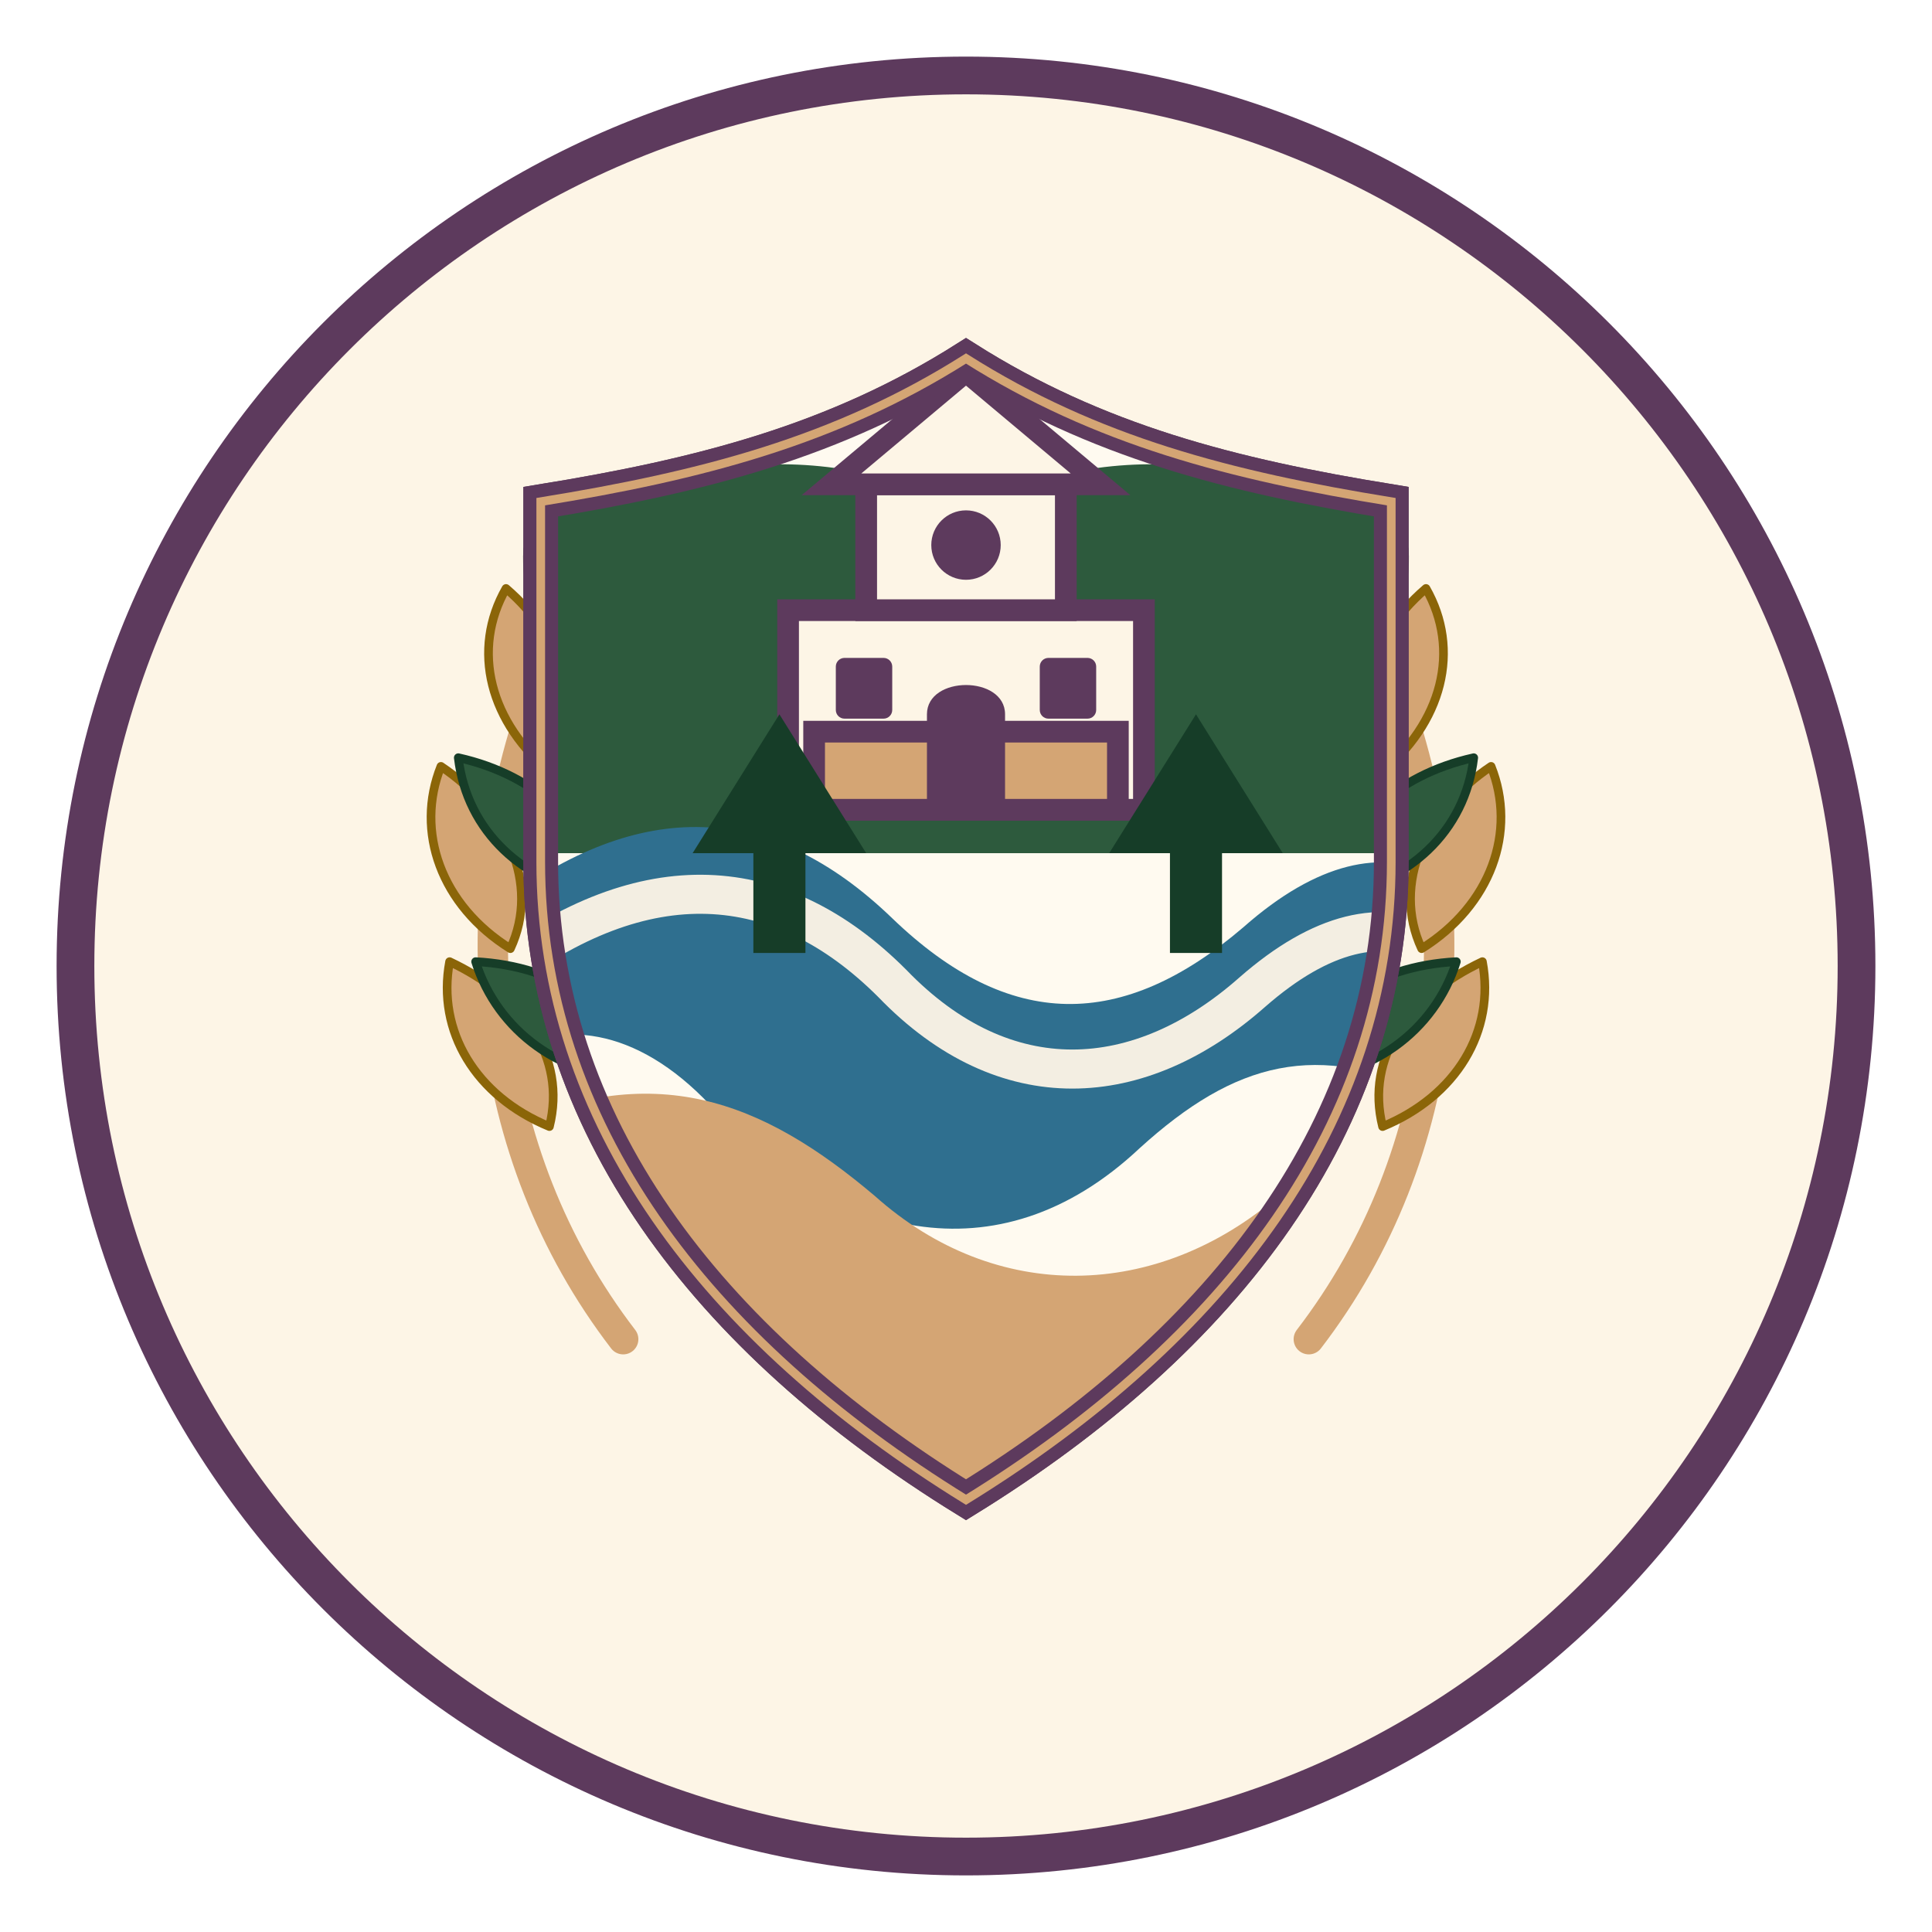
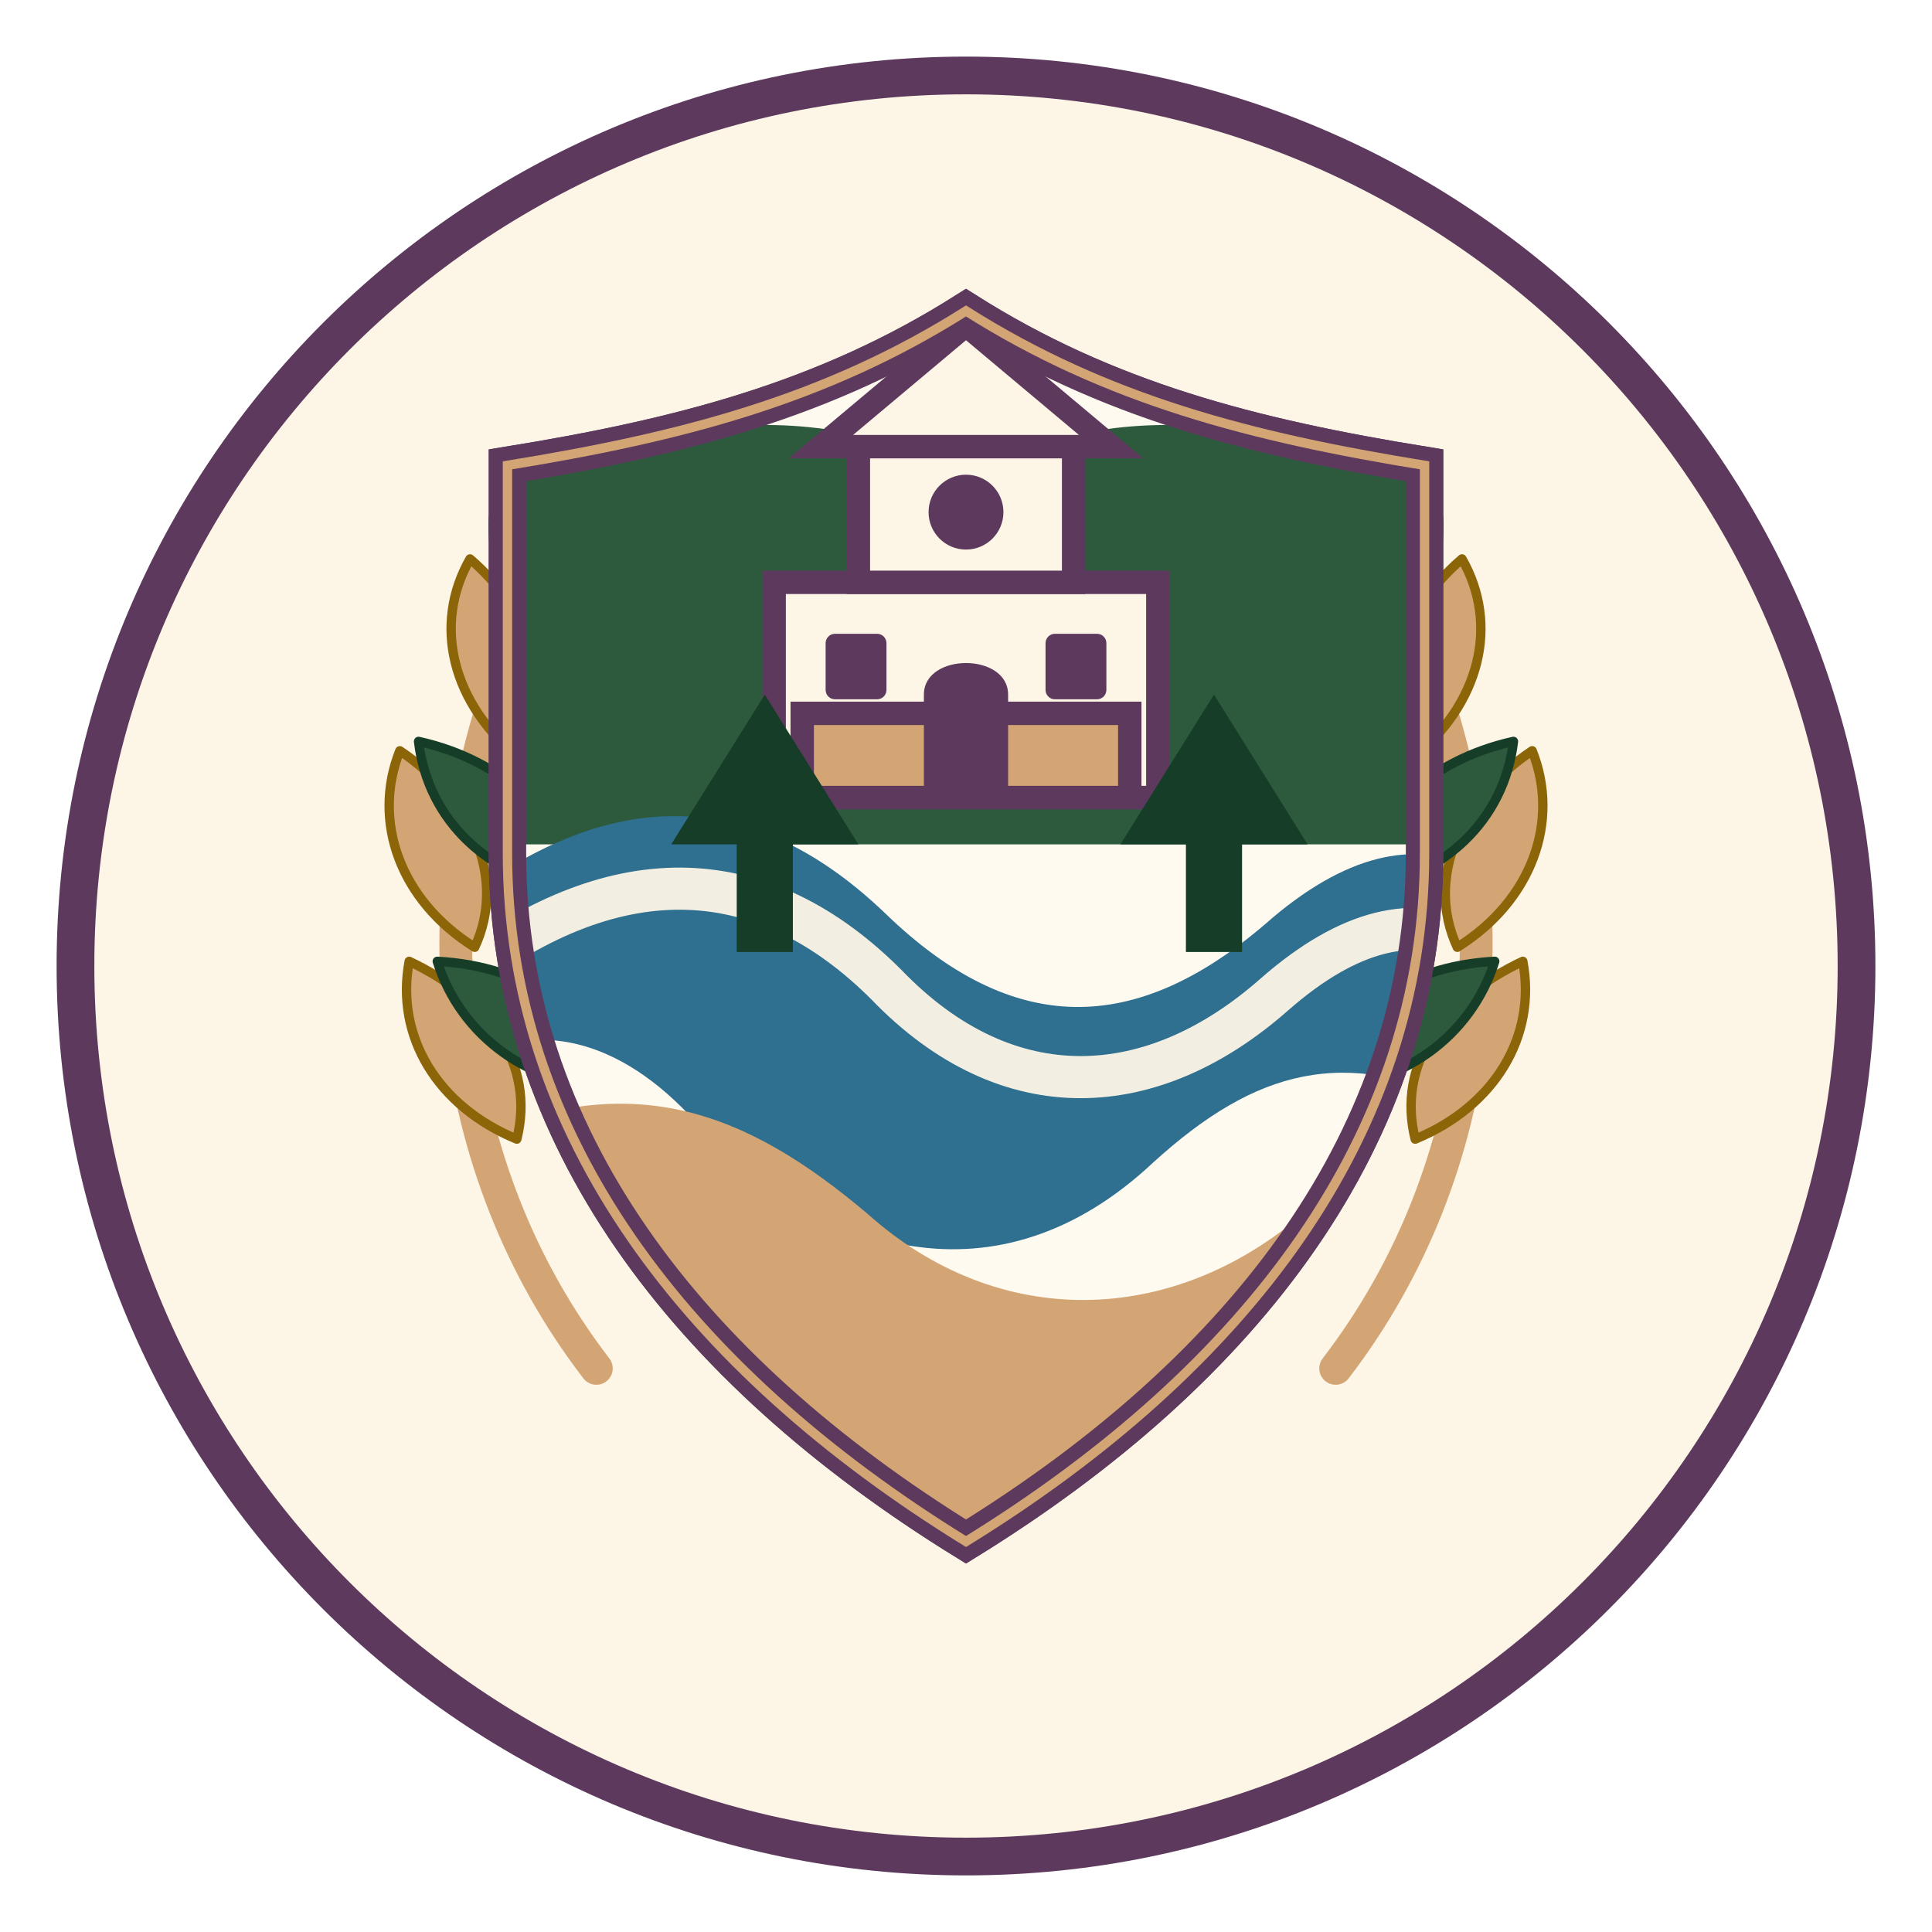
<svg xmlns="http://www.w3.org/2000/svg" viewBox="0 0 512 512" role="img" aria-labelledby="desgoffe-title desgoffe-desc">
  <defs>
    <path id="desgoffe-shield" d="M256 116C226 135 195 143 158 149V232C158 292 196 342 256 379C316 342 354 292 354 232V149C317 143 286 135 256 116Z" />
    <clipPath id="desgoffe-shield-clip">
      <use href="#desgoffe-shield" />
    </clipPath>
  </defs>
  <circle cx="256" cy="256" r="236" fill="#FDF5E6" stroke="#5D3A5D" stroke-width="10" />
-   <g transform="translate(256 256) scale(1.15) translate(-256 -256)">
+   <g transform="translate(256 256) scale(1.24) translate(-256 -256)">
    <g stroke-linecap="round" stroke-linejoin="round">
      <g fill="none" stroke="#D4A574" stroke-width="7">
        <path d="M177 342C144 299 139 242 158 191" />
        <path d="M335 342C368 299 373 242 354 191" />
      </g>
      <g fill="#D4A574" stroke="#8B6508" stroke-width="2">
        <path d="M161 212C146 200 142 183 150 169C164 181 168 198 161 212Z" />
        <path d="M151 252C135 242 129 225 135 210C150 220 158 237 151 252Z" />
        <path d="M160 293C143 286 134 271 137 255C154 263 164 277 160 293Z" />
        <path d="M351 212C366 200 370 183 362 169C348 181 344 198 351 212Z" />
        <path d="M361 252C377 242 383 225 377 210C362 220 354 237 361 252Z" />
        <path d="M352 293C369 286 378 271 375 255C358 263 348 277 352 293Z" />
      </g>
      <g fill="#2D5A3D" stroke="#163D28" stroke-width="2">
        <path d="M181 197C165 191 154 177 155 160C172 166 183 181 181 197Z" />
        <path d="M172 240C154 237 141 225 139 208C157 212 170 224 172 240Z" />
        <path d="M181 282C163 282 148 271 143 255C162 256 177 266 181 282Z" />
        <path d="M331 197C347 191 358 177 357 160C340 166 329 181 331 197Z" />
        <path d="M340 240C358 237 371 225 373 208C355 212 342 224 340 240Z" />
        <path d="M331 282C349 282 364 271 369 255C350 256 335 266 331 282Z" />
      </g>
    </g>
    <use href="#desgoffe-shield" fill="#FFFAF0" stroke="#5D3A5D" stroke-width="8" />
    <g clip-path="url(#desgoffe-shield-clip)">
      <rect x="148" y="108" width="216" height="283" fill="#FFFAF0" />
      <path d="M148 156C185 144 212 131 256 150C300 131 327 144 364 156V230H148Z" fill="#2D5A3D" />
      <path d="M148 242C181 217 211 218 239 245C266 271 292 271 320 247C337 232 352 229 364 235V286C337 273 318 278 296 298C263 329 225 318 197 288C180 270 162 268 148 277Z" fill="#2F6F8F" />
      <path d="M148 294C184 277 209 287 235 309C263 334 300 333 328 309C342 297 354 292 364 293V391H148Z" fill="#D4A574" />
      <path d="M148 258C182 232 213 234 239 260C265 287 296 285 322 262C338 248 352 245 364 251" fill="none" stroke="#FDF5E6" stroke-width="9" opacity=".95" />
      <g fill="#FDF5E6" stroke="#5D3A5D" stroke-width="5">
        <path d="M215 220V174H297V220Z" />
        <path d="M233 174V145H279V174Z" />
        <path d="M225 145L256 119L287 145Z" />
        <path d="M221 220V202H291V220Z" fill="#D4A574" />
        <path d="M247 220V198C247 189 265 189 265 198V220Z" fill="#5D3A5D" stroke="none" />
        <rect x="226" y="185" width="13" height="14" rx="2" fill="#5D3A5D" stroke="none" />
        <rect x="273" y="185" width="13" height="14" rx="2" fill="#5D3A5D" stroke="none" />
        <circle cx="256" cy="159" r="8" fill="#5D3A5D" stroke="none" />
      </g>
      <g fill="#163D28">
        <path d="M193 230L213 198L233 230Z" />
        <rect x="207" y="228" width="12" height="25" />
        <path d="M289 230L309 198L329 230Z" />
        <rect x="303" y="228" width="12" height="25" />
      </g>
    </g>
    <use href="#desgoffe-shield" fill="none" stroke="#5D3A5D" stroke-width="8" />
    <use href="#desgoffe-shield" fill="none" stroke="#D4A574" stroke-width="2" />
  </g>
</svg>
